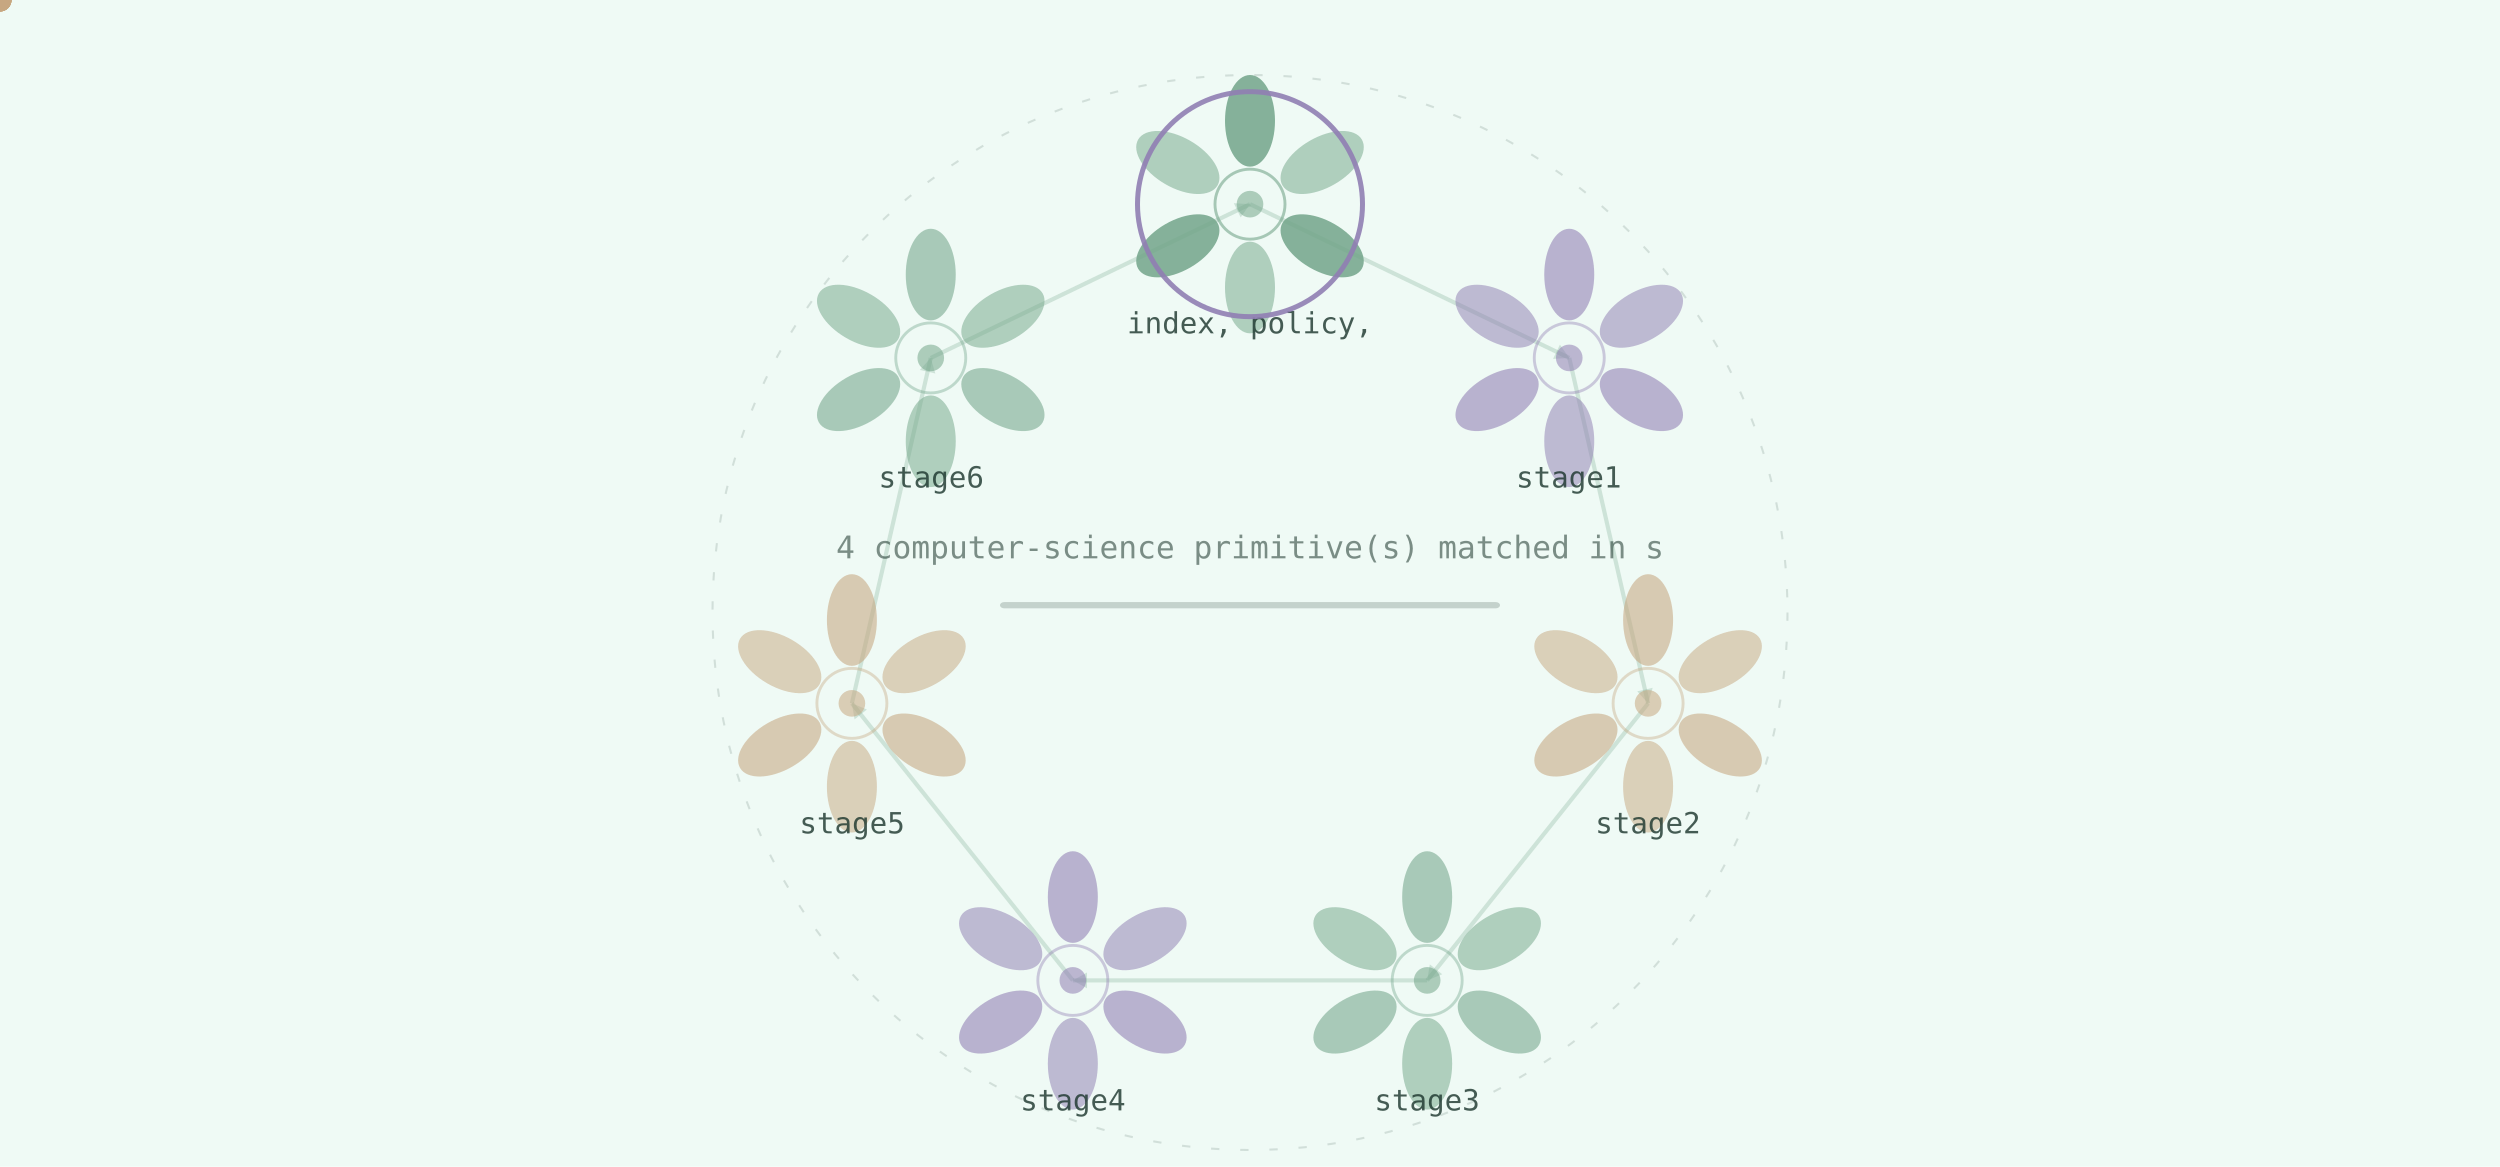
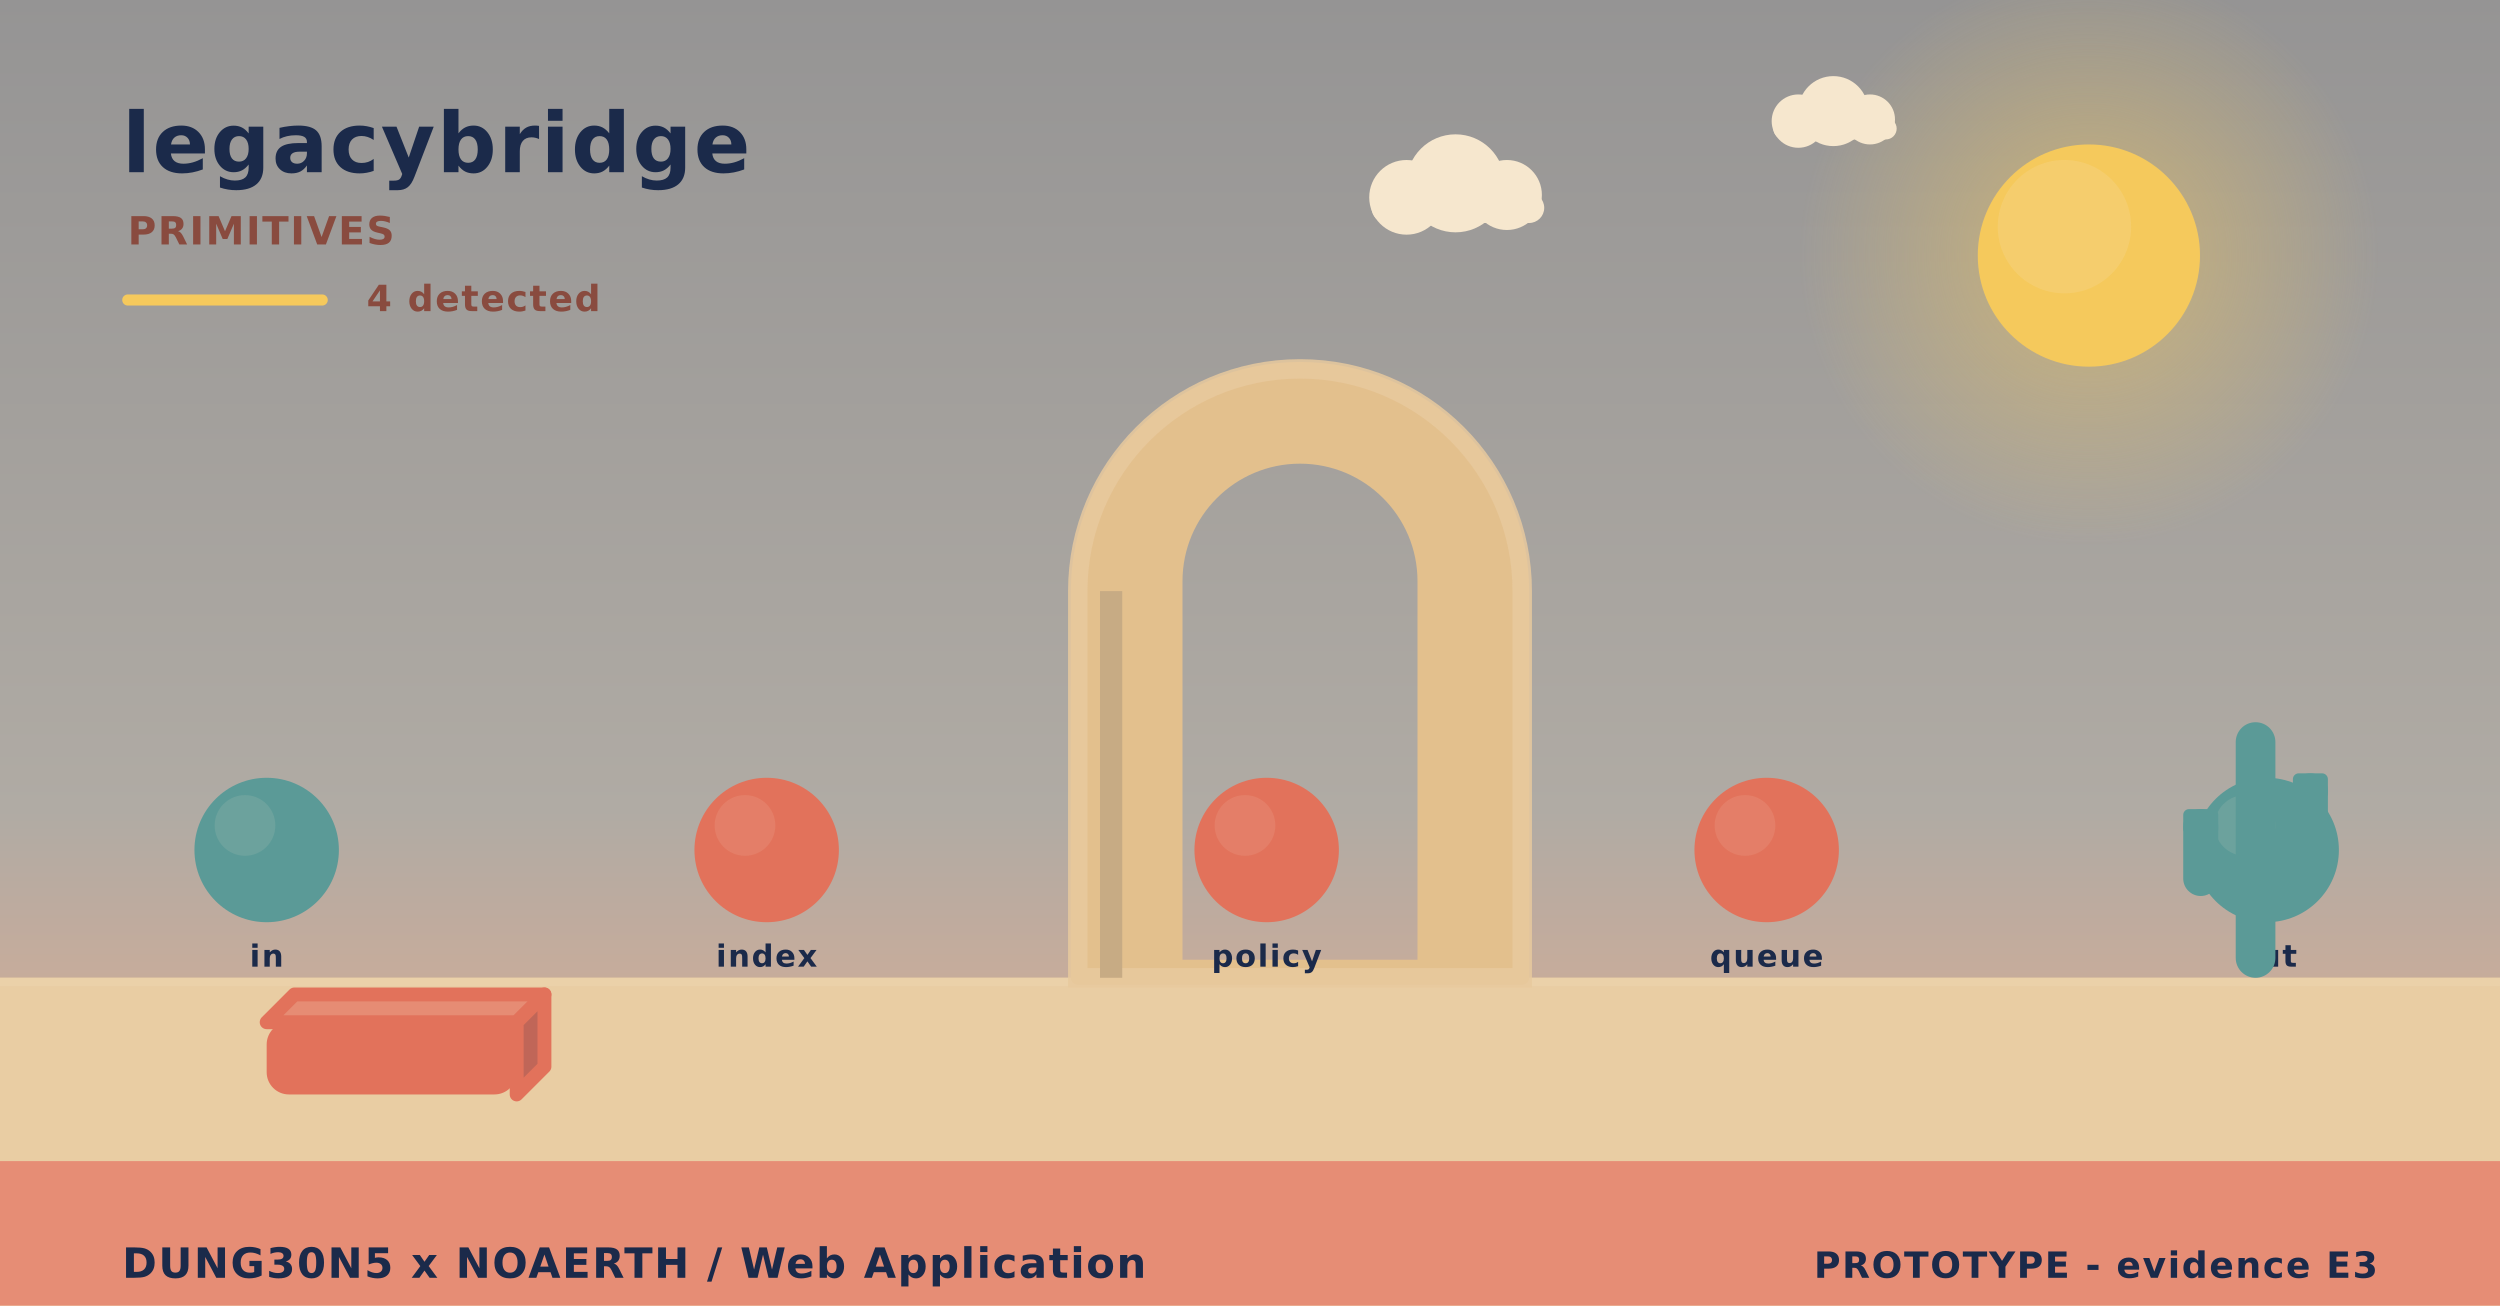
- <svg xmlns="http://www.w3.org/2000/svg" viewBox="0 0 1200 560" width="1200" height="560" role="img" aria-label="legacybridge state machine">
-   <rect width="1200" height="560" fill="#effaf5" />
-   <defs>
-     <linearGradient id="gs" x1="0" y1="0" x2="1" y2="1">
-       <stop offset="0%" stop-color="#74a68b" />
-       <stop offset="100%" stop-color="#907eb3" />
-     </linearGradient>
-   </defs>
-   <circle cx="600.00" cy="294.00" r="258.00" fill="none" stroke="rgba(26,52,43,0.140)" stroke-width="1.00" opacity="1.00" stroke-dasharray="4 10" />
-   <line x1="600.00" y1="98.00" x2="753.24" y2="171.80" stroke="rgba(116,166,139,0.500)" stroke-width="2.00" opacity="0.55" />
-   <polygon points="753.24,171.80 748.76,165.42 745.46,172.27" fill="rgba(116,166,139,0.500)" opacity="0.55" />
-   <g opacity="0.9">
-     <circle cx="0.00" cy="0.00" r="5.50" fill="#c7a781" opacity="1.00" />
-     <animateTransform attributeName="transform" type="translate" values="600.00,98.00 753.24,171.80" dur="5.25s" begin="0.0s" repeatCount="indefinite" />
-     <animateTransform attributeName="transform" type="translate" values="753.24,171.80 600.00,98.00" dur="5.25s" begin="2.625s" repeatCount="indefinite" />
+ <svg xmlns="http://www.w3.org/2000/svg" width="900" height="470" viewBox="0 0 900 470" role="img" aria-label="legacybridge - how it behaves">
+   <linearGradient id="skys" x1="0" y1="0" x2="0" y2="1">
+     <stop offset="0" stop-color="#959494" />
+     <stop offset="0.62" stop-color="#b0aba4" />
+     <stop offset="1" stop-color="#f3ad8a" />
+   </linearGradient>
+   <rect width="900" height="470" fill="url(#skys)" />
+   <radialGradient id="suns">
+     <stop offset="0.35" stop-color="#f5c95c" stop-opacity="0.34" />
+     <stop offset="1" stop-color="#f5c95c" stop-opacity="0" />
+   </radialGradient>
+   <circle cx="752" cy="92" r="104" fill="url(#suns)" />
+   <circle cx="752" cy="92" r="40" fill="#f5c95c" />
+   <circle cx="743.2" cy="81.6" r="24" fill="#f5d27e" opacity="0.5" />
+   <g>
+     <circle cx="524" cy="66" r="17.64" fill="#f6e7ce" />
+     <circle cx="506.36" cy="71.04" r="13.44" fill="#f6e7ce" />
+     <circle cx="542.48" cy="70.2" r="12.6" fill="#f6e7ce" />
+     <rect x="493.76" y="69.36" width="62.16" height="10.92" rx="5.46" fill="#f6e7ce" />
+     <animateTransform attributeName="transform" type="translate" values="0 0;24 0;0 0" dur="36s" begin="0s" repeatCount="indefinite" />
  </g>
-   <line x1="753.24" y1="171.80" x2="791.09" y2="337.61" stroke="rgba(116,166,139,0.500)" stroke-width="2.00" opacity="0.55" />
-   <polygon points="791.09,337.61 793.28,330.14 785.87,331.83" fill="rgba(116,166,139,0.500)" opacity="0.55" />
-   <g opacity="0.9">
-     <circle cx="0.00" cy="0.00" r="5.50" fill="#c7a781" opacity="1.00" />
-     <animateTransform attributeName="transform" type="translate" values="753.24,171.80 791.09,337.61" dur="5.25s" begin="0.75s" repeatCount="indefinite" />
-     <animateTransform attributeName="transform" type="translate" values="791.09,337.61 753.24,171.80" dur="5.25s" begin="3.375s" repeatCount="indefinite" />
+   <g>
+     <circle cx="660" cy="40" r="12.6" fill="#f6e7ce" />
+     <circle cx="647.4" cy="43.6" r="9.6" fill="#f6e7ce" />
+     <circle cx="673.2" cy="43" r="9" fill="#f6e7ce" />
+     <rect x="638.4" y="42.4" width="44.4" height="7.8" rx="3.9" fill="#f6e7ce" />
+     <animateTransform attributeName="transform" type="translate" values="0 0;-18 0;0 0" dur="46s" begin="3s" repeatCount="indefinite" />
  </g>
-   <line x1="791.09" y1="337.61" x2="685.04" y2="470.59" stroke="rgba(116,166,139,0.500)" stroke-width="2.00" opacity="0.55" />
-   <polygon points="685.04,470.59 692.25,467.64 686.31,462.90" fill="rgba(116,166,139,0.500)" opacity="0.55" />
-   <g opacity="0.9">
-     <circle cx="0.00" cy="0.00" r="5.50" fill="#c7a781" opacity="1.00" />
-     <animateTransform attributeName="transform" type="translate" values="791.09,337.61 685.04,470.59" dur="5.25s" begin="1.5s" repeatCount="indefinite" />
-     <animateTransform attributeName="transform" type="translate" values="685.04,470.59 791.09,337.61" dur="5.25s" begin="4.125s" repeatCount="indefinite" />
+   <rect x="0" y="352" width="900" height="118" fill="#e9cda3" />
+   <rect x="0" y="352" width="900" height="3" fill="#ebd1a9" />
+   <text x="44" y="62" font-family="Verdana,DejaVu Sans,sans-serif" font-size="30" font-weight="700" letter-spacing="0.6" fill="#1b2a4a" text-anchor="start">legacybridge</text>
+   <text x="46" y="88" font-family="Verdana,DejaVu Sans,sans-serif" font-size="14" font-weight="700" letter-spacing="0.6" fill="#894b3f" text-anchor="start">PRIMITIVES</text>
+   <rect x="44" y="106" width="74" height="4" rx="2" fill="#f5c95c" />
+   <text x="132" y="112" font-family="Verdana,DejaVu Sans,sans-serif" font-size="13" font-weight="700" letter-spacing="0.6" fill="#894b3f" text-anchor="start">4 detected</text>
+   <path d="M388,352 L388,212.8 A80,80 0 0 1 548,212.8 L548,352 Z M423.2,348 L423.2,209.22 A44.8,44.8 0 0 1 512.8,209.22 L512.8,348 Z" fill="#e3c08d" fill-rule="evenodd" stroke="#e3c08d" stroke-width="5" stroke-linejoin="round" />
+   <path d="M388,352 L388,212.8 A80,80 0 0 1 548,212.8 L548,352 Z" fill="none" stroke="#e8c99d" stroke-width="7" stroke-linecap="round" opacity="0.85" />
+   <rect x="396" y="212.8" width="8" height="139.2" fill="#c7ab84" />
+   <circle cx="96" cy="306" r="26" fill="#5b9a97" />
+   <circle cx="88.2" cy="297.16" r="10.92" fill="#7aa9a2" opacity="0.55" />
+   <text x="96" y="348" font-family="Verdana,DejaVu Sans,sans-serif" font-size="11" font-weight="700" letter-spacing="0.6" fill="#1b2a4a" text-anchor="middle">in</text>
+   <g>
+     <circle cx="276" cy="306" r="26" fill="#e2725b" />
+     <circle cx="268.2" cy="297.16" r="10.92" fill="#e68972" opacity="0.55" />
+     <animate attributeName="opacity" values="0.8;1;0.8" dur="4.6s" begin="0s" repeatCount="indefinite" />
  </g>
-   <line x1="685.04" y1="470.59" x2="514.96" y2="470.59" stroke="rgba(116,166,139,0.500)" stroke-width="2.00" opacity="0.55" />
-   <polygon points="514.96,470.59 521.76,474.39 521.76,466.79" fill="rgba(116,166,139,0.500)" opacity="0.55" />
-   <g opacity="0.9">
-     <circle cx="0.00" cy="0.00" r="5.50" fill="#c7a781" opacity="1.00" />
-     <animateTransform attributeName="transform" type="translate" values="685.04,470.59 514.96,470.59" dur="5.25s" begin="2.25s" repeatCount="indefinite" />
-     <animateTransform attributeName="transform" type="translate" values="514.96,470.59 685.04,470.59" dur="5.25s" begin="4.875s" repeatCount="indefinite" />
+   <text x="276" y="348" font-family="Verdana,DejaVu Sans,sans-serif" font-size="11" font-weight="700" letter-spacing="0.6" fill="#1b2a4a" text-anchor="middle">index</text>
+   <g>
+     <circle cx="456" cy="306" r="26" fill="#e2725b" />
+     <circle cx="448.2" cy="297.16" r="10.92" fill="#e68972" opacity="0.55" />
+     <animate attributeName="opacity" values="0.8;1;0.8" dur="5.2s" begin="0s" repeatCount="indefinite" />
  </g>
-   <line x1="514.96" y1="470.59" x2="408.91" y2="337.61" stroke="rgba(116,166,139,0.500)" stroke-width="2.00" opacity="0.55" />
-   <polygon points="408.91,337.61 410.18,345.30 416.12,340.56" fill="rgba(116,166,139,0.500)" opacity="0.55" />
-   <g opacity="0.9">
-     <circle cx="0.00" cy="0.00" r="5.50" fill="#c7a781" opacity="1.00" />
-     <animateTransform attributeName="transform" type="translate" values="514.96,470.59 408.91,337.61" dur="5.25s" begin="3.0s" repeatCount="indefinite" />
-     <animateTransform attributeName="transform" type="translate" values="408.91,337.61 514.96,470.59" dur="5.25s" begin="5.625s" repeatCount="indefinite" />
+   <text x="456" y="348" font-family="Verdana,DejaVu Sans,sans-serif" font-size="11" font-weight="700" letter-spacing="0.6" fill="#1b2a4a" text-anchor="middle">policy</text>
+   <g>
+     <circle cx="636" cy="306" r="26" fill="#e2725b" />
+     <circle cx="628.2" cy="297.16" r="10.92" fill="#e68972" opacity="0.55" />
+     <animate attributeName="opacity" values="0.8;1;0.8" dur="5.8s" begin="0s" repeatCount="indefinite" />
  </g>
-   <line x1="408.91" y1="337.61" x2="446.76" y2="171.80" stroke="rgba(116,166,139,0.500)" stroke-width="2.00" opacity="0.55" />
-   <polygon points="446.76,171.80 441.54,177.58 448.95,179.27" fill="rgba(116,166,139,0.500)" opacity="0.55" />
-   <g opacity="0.9">
-     <circle cx="0.00" cy="0.00" r="5.50" fill="#c7a781" opacity="1.00" />
-     <animateTransform attributeName="transform" type="translate" values="408.91,337.61 446.76,171.80" dur="5.25s" begin="3.75s" repeatCount="indefinite" />
-     <animateTransform attributeName="transform" type="translate" values="446.76,171.80 408.91,337.61" dur="5.25s" begin="6.375s" repeatCount="indefinite" />
-   </g>
-   <line x1="446.76" y1="171.80" x2="600.00" y2="98.00" stroke="rgba(116,166,139,0.500)" stroke-width="2.00" opacity="0.55" />
-   <polygon points="600.00,98.00 592.22,97.53 595.52,104.37" fill="rgba(116,166,139,0.500)" opacity="0.55" />
-   <g opacity="0.9">
-     <circle cx="0.00" cy="0.00" r="5.50" fill="#c7a781" opacity="1.00" />
-     <animateTransform attributeName="transform" type="translate" values="446.76,171.80 600.00,98.00" dur="5.25s" begin="4.5s" repeatCount="indefinite" />
-     <animateTransform attributeName="transform" type="translate" values="600.00,98.00 446.76,171.80" dur="5.25s" begin="7.125s" repeatCount="indefinite" />
-   </g>
-   <ellipse cx="600.00" cy="58.00" rx="12.00" ry="22.00" fill="rgba(116,166,139,0.900)" opacity="0.95" transform="rotate(0.0 600.00 58.00)" />
-   <ellipse cx="634.64" cy="78.00" rx="12.00" ry="22.00" fill="rgba(116,166,139,0.550)" opacity="0.95" transform="rotate(60.0 634.64 78.00)" />
-   <ellipse cx="634.64" cy="118.00" rx="12.00" ry="22.00" fill="rgba(116,166,139,0.900)" opacity="0.95" transform="rotate(120.0 634.64 118.00)" />
-   <ellipse cx="600.00" cy="138.00" rx="12.00" ry="22.00" fill="rgba(116,166,139,0.550)" opacity="0.95" transform="rotate(180.0 600.00 138.00)" />
-   <ellipse cx="565.36" cy="118.00" rx="12.00" ry="22.00" fill="rgba(116,166,139,0.900)" opacity="0.95" transform="rotate(240.0 565.36 118.00)" />
-   <ellipse cx="565.36" cy="78.00" rx="12.00" ry="22.00" fill="rgba(116,166,139,0.550)" opacity="0.95" transform="rotate(300.0 565.36 78.00)" />
-   <circle cx="600.00" cy="98.00" r="16.80" fill="none" stroke="rgba(116,166,139,0.900)" stroke-width="1.40" opacity="0.66" />
-   <circle cx="600.00" cy="98.00" r="6.40" fill="rgba(116,166,139,0.550)" opacity="1.00" />
-   <text x="600" y="160" font-family="ui-monospace,Menlo,monospace" font-size="14" fill="rgba(26,52,43,0.800)" text-anchor="middle">index, policy,</text>
-   <g>
-     <circle cx="600.00" cy="98.00" r="54.00" fill="none" stroke="#907eb3" stroke-width="2.40" opacity="0.90" />
-     <animate attributeName="opacity" values="0.25;1.0;0.25" dur="10.5s" begin="0.0s" repeatCount="indefinite" />
-   </g>
-   <ellipse cx="753.24" cy="131.80" rx="12.00" ry="22.00" fill="rgba(144,126,179,0.600)" opacity="0.95" transform="rotate(0.0 753.24 131.80)" />
-   <ellipse cx="787.88" cy="151.80" rx="12.00" ry="22.00" fill="rgba(144,126,179,0.550)" opacity="0.95" transform="rotate(60.0 787.88 151.80)" />
-   <ellipse cx="787.88" cy="191.80" rx="12.00" ry="22.00" fill="rgba(144,126,179,0.600)" opacity="0.95" transform="rotate(120.0 787.88 191.80)" />
-   <ellipse cx="753.24" cy="211.80" rx="12.00" ry="22.00" fill="rgba(144,126,179,0.550)" opacity="0.95" transform="rotate(180.0 753.24 211.80)" />
-   <ellipse cx="718.60" cy="191.80" rx="12.00" ry="22.00" fill="rgba(144,126,179,0.600)" opacity="0.95" transform="rotate(240.0 718.60 191.80)" />
-   <ellipse cx="718.60" cy="151.80" rx="12.00" ry="22.00" fill="rgba(144,126,179,0.550)" opacity="0.95" transform="rotate(300.0 718.60 151.80)" />
-   <circle cx="753.24" cy="171.80" r="16.80" fill="none" stroke="rgba(144,126,179,0.600)" stroke-width="1.40" opacity="0.66" />
-   <circle cx="753.24" cy="171.80" r="6.40" fill="rgba(144,126,179,0.550)" opacity="1.00" />
-   <text x="753" y="234" font-family="ui-monospace,Menlo,monospace" font-size="14" fill="rgba(26,52,43,0.800)" text-anchor="middle">stage1</text>
-   <ellipse cx="791.09" cy="297.61" rx="12.00" ry="22.00" fill="rgba(199,167,129,0.600)" opacity="0.95" transform="rotate(0.0 791.09 297.61)" />
-   <ellipse cx="825.73" cy="317.61" rx="12.00" ry="22.00" fill="rgba(199,167,129,0.550)" opacity="0.95" transform="rotate(60.0 825.73 317.61)" />
-   <ellipse cx="825.73" cy="357.61" rx="12.00" ry="22.00" fill="rgba(199,167,129,0.600)" opacity="0.95" transform="rotate(120.0 825.73 357.61)" />
-   <ellipse cx="791.09" cy="377.61" rx="12.00" ry="22.00" fill="rgba(199,167,129,0.550)" opacity="0.95" transform="rotate(180.0 791.09 377.61)" />
-   <ellipse cx="756.44" cy="357.61" rx="12.00" ry="22.00" fill="rgba(199,167,129,0.600)" opacity="0.95" transform="rotate(240.0 756.44 357.61)" />
-   <ellipse cx="756.44" cy="317.61" rx="12.00" ry="22.00" fill="rgba(199,167,129,0.550)" opacity="0.95" transform="rotate(300.0 756.44 317.61)" />
-   <circle cx="791.09" cy="337.61" r="16.80" fill="none" stroke="rgba(199,167,129,0.600)" stroke-width="1.40" opacity="0.66" />
-   <circle cx="791.09" cy="337.61" r="6.40" fill="rgba(199,167,129,0.550)" opacity="1.00" />
-   <text x="791" y="400" font-family="ui-monospace,Menlo,monospace" font-size="14" fill="rgba(26,52,43,0.800)" text-anchor="middle">stage2</text>
-   <ellipse cx="685.04" cy="430.59" rx="12.00" ry="22.00" fill="rgba(116,166,139,0.600)" opacity="0.95" transform="rotate(0.0 685.04 430.59)" />
-   <ellipse cx="719.68" cy="450.59" rx="12.00" ry="22.00" fill="rgba(116,166,139,0.550)" opacity="0.95" transform="rotate(60.0 719.68 450.59)" />
-   <ellipse cx="719.68" cy="490.59" rx="12.00" ry="22.00" fill="rgba(116,166,139,0.600)" opacity="0.95" transform="rotate(120.0 719.68 490.59)" />
-   <ellipse cx="685.04" cy="510.59" rx="12.00" ry="22.00" fill="rgba(116,166,139,0.550)" opacity="0.95" transform="rotate(180.0 685.04 510.59)" />
-   <ellipse cx="650.40" cy="490.59" rx="12.00" ry="22.00" fill="rgba(116,166,139,0.600)" opacity="0.95" transform="rotate(240.0 650.40 490.59)" />
-   <ellipse cx="650.40" cy="450.59" rx="12.00" ry="22.00" fill="rgba(116,166,139,0.550)" opacity="0.95" transform="rotate(300.0 650.40 450.59)" />
-   <circle cx="685.04" cy="470.59" r="16.80" fill="none" stroke="rgba(116,166,139,0.600)" stroke-width="1.40" opacity="0.66" />
-   <circle cx="685.04" cy="470.59" r="6.40" fill="rgba(116,166,139,0.550)" opacity="1.00" />
-   <text x="685" y="533" font-family="ui-monospace,Menlo,monospace" font-size="14" fill="rgba(26,52,43,0.800)" text-anchor="middle">stage3</text>
-   <ellipse cx="514.96" cy="430.59" rx="12.00" ry="22.00" fill="rgba(144,126,179,0.600)" opacity="0.95" transform="rotate(0.0 514.96 430.59)" />
-   <ellipse cx="549.60" cy="450.59" rx="12.00" ry="22.00" fill="rgba(144,126,179,0.550)" opacity="0.95" transform="rotate(60.0 549.60 450.59)" />
-   <ellipse cx="549.60" cy="490.59" rx="12.00" ry="22.00" fill="rgba(144,126,179,0.600)" opacity="0.95" transform="rotate(120.0 549.60 490.59)" />
-   <ellipse cx="514.96" cy="510.59" rx="12.00" ry="22.00" fill="rgba(144,126,179,0.550)" opacity="0.95" transform="rotate(180.0 514.96 510.59)" />
-   <ellipse cx="480.32" cy="490.59" rx="12.00" ry="22.00" fill="rgba(144,126,179,0.600)" opacity="0.95" transform="rotate(240.0 480.32 490.59)" />
-   <ellipse cx="480.32" cy="450.59" rx="12.00" ry="22.00" fill="rgba(144,126,179,0.550)" opacity="0.95" transform="rotate(300.0 480.32 450.59)" />
-   <circle cx="514.96" cy="470.59" r="16.80" fill="none" stroke="rgba(144,126,179,0.600)" stroke-width="1.40" opacity="0.66" />
-   <circle cx="514.96" cy="470.59" r="6.40" fill="rgba(144,126,179,0.550)" opacity="1.00" />
-   <text x="515" y="533" font-family="ui-monospace,Menlo,monospace" font-size="14" fill="rgba(26,52,43,0.800)" text-anchor="middle">stage4</text>
-   <ellipse cx="408.91" cy="297.61" rx="12.00" ry="22.00" fill="rgba(199,167,129,0.600)" opacity="0.95" transform="rotate(0.0 408.91 297.61)" />
-   <ellipse cx="443.56" cy="317.61" rx="12.00" ry="22.00" fill="rgba(199,167,129,0.550)" opacity="0.95" transform="rotate(60.0 443.56 317.61)" />
-   <ellipse cx="443.56" cy="357.61" rx="12.00" ry="22.00" fill="rgba(199,167,129,0.600)" opacity="0.95" transform="rotate(120.0 443.56 357.61)" />
-   <ellipse cx="408.91" cy="377.61" rx="12.00" ry="22.00" fill="rgba(199,167,129,0.550)" opacity="0.95" transform="rotate(180.0 408.91 377.61)" />
-   <ellipse cx="374.27" cy="357.61" rx="12.00" ry="22.00" fill="rgba(199,167,129,0.600)" opacity="0.95" transform="rotate(240.0 374.27 357.61)" />
-   <ellipse cx="374.27" cy="317.61" rx="12.00" ry="22.00" fill="rgba(199,167,129,0.550)" opacity="0.95" transform="rotate(300.0 374.27 317.61)" />
-   <circle cx="408.91" cy="337.61" r="16.80" fill="none" stroke="rgba(199,167,129,0.600)" stroke-width="1.40" opacity="0.66" />
-   <circle cx="408.91" cy="337.61" r="6.40" fill="rgba(199,167,129,0.550)" opacity="1.00" />
-   <text x="409" y="400" font-family="ui-monospace,Menlo,monospace" font-size="14" fill="rgba(26,52,43,0.800)" text-anchor="middle">stage5</text>
-   <ellipse cx="446.76" cy="131.80" rx="12.00" ry="22.00" fill="rgba(116,166,139,0.600)" opacity="0.95" transform="rotate(0.0 446.76 131.80)" />
-   <ellipse cx="481.40" cy="151.80" rx="12.00" ry="22.00" fill="rgba(116,166,139,0.550)" opacity="0.95" transform="rotate(60.0 481.40 151.80)" />
-   <ellipse cx="481.40" cy="191.80" rx="12.00" ry="22.00" fill="rgba(116,166,139,0.600)" opacity="0.95" transform="rotate(120.0 481.40 191.80)" />
-   <ellipse cx="446.76" cy="211.80" rx="12.00" ry="22.00" fill="rgba(116,166,139,0.550)" opacity="0.95" transform="rotate(180.0 446.76 211.80)" />
-   <ellipse cx="412.12" cy="191.80" rx="12.00" ry="22.00" fill="rgba(116,166,139,0.600)" opacity="0.95" transform="rotate(240.0 412.12 191.80)" />
-   <ellipse cx="412.12" cy="151.80" rx="12.00" ry="22.00" fill="rgba(116,166,139,0.550)" opacity="0.95" transform="rotate(300.0 412.12 151.80)" />
-   <circle cx="446.76" cy="171.80" r="16.80" fill="none" stroke="rgba(116,166,139,0.600)" stroke-width="1.40" opacity="0.66" />
-   <circle cx="446.76" cy="171.80" r="6.40" fill="rgba(116,166,139,0.550)" opacity="1.00" />
-   <text x="447" y="234" font-family="ui-monospace,Menlo,monospace" font-size="14" fill="rgba(26,52,43,0.800)" text-anchor="middle">stage6</text>
-   <rect x="480.00" y="289.00" width="240.00" height="3.00" rx="2.00" fill="rgba(26,52,43,0.200)" opacity="1.00" />
-   <text x="600" y="268" font-family="ui-monospace,Menlo,monospace" font-size="15" fill="rgba(26,52,43,0.550)" text-anchor="middle">4 computer-science primitive(s) matched in s</text>
+   <text x="636" y="348" font-family="Verdana,DejaVu Sans,sans-serif" font-size="11" font-weight="700" letter-spacing="0.6" fill="#1b2a4a" text-anchor="middle">queue</text>
+   <circle cx="816" cy="306" r="26" fill="#5b9a97" />
+   <circle cx="808.2" cy="297.16" r="10.92" fill="#7aa9a2" opacity="0.55" />
+   <text x="816" y="348" font-family="Verdana,DejaVu Sans,sans-serif" font-size="11" font-weight="700" letter-spacing="0.6" fill="#1b2a4a" text-anchor="middle">out</text>
+   <path d="M96,368 L186,368 L196,358 L106,358 Z" fill="#e68c74" stroke="#e2725b" stroke-width="5" stroke-linejoin="round" />
+   <path d="M186,368 L196,358 L196,384 L186,394 Z" fill="#c06658" stroke="#e2725b" stroke-width="5" stroke-linejoin="round" />
+   <rect x="96" y="368" width="90" height="26" rx="8" fill="#e2725b" />
+   <rect x="804.86" y="260" width="14.28" height="92" rx="7.14" fill="#5b9a97" />
+   <rect x="785.96" y="291.28" width="12.6" height="31.28" rx="6.3" fill="#5b9a97" />
+   <rect x="785.96" y="291.28" width="12.6" height="9.2" rx="2.1" fill="#5b9a97" />
+   <rect x="825.44" y="278.4" width="12.6" height="31.28" rx="6.3" fill="#5b9a97" />
+   <rect x="825.44" y="278.4" width="12.6" height="9.2" rx="2.1" fill="#5b9a97" />
+   <rect x="0" y="418" width="900" height="52" rx="0" fill="#e68972" opacity="0.94" />
+   <text x="44" y="460" font-family="Verdana,DejaVu Sans,sans-serif" font-size="15" font-weight="700" letter-spacing="0.6" fill="#1b2a4a" text-anchor="start">DUNG30N5 x NOAERTH  /  Web Application</text>
+   <text x="856" y="460" font-family="Verdana,DejaVu Sans,sans-serif" font-size="13" font-weight="700" letter-spacing="0.6" fill="#1b2a4a" text-anchor="end">PROTOTYPE  -  evidence E3</text>
</svg>
